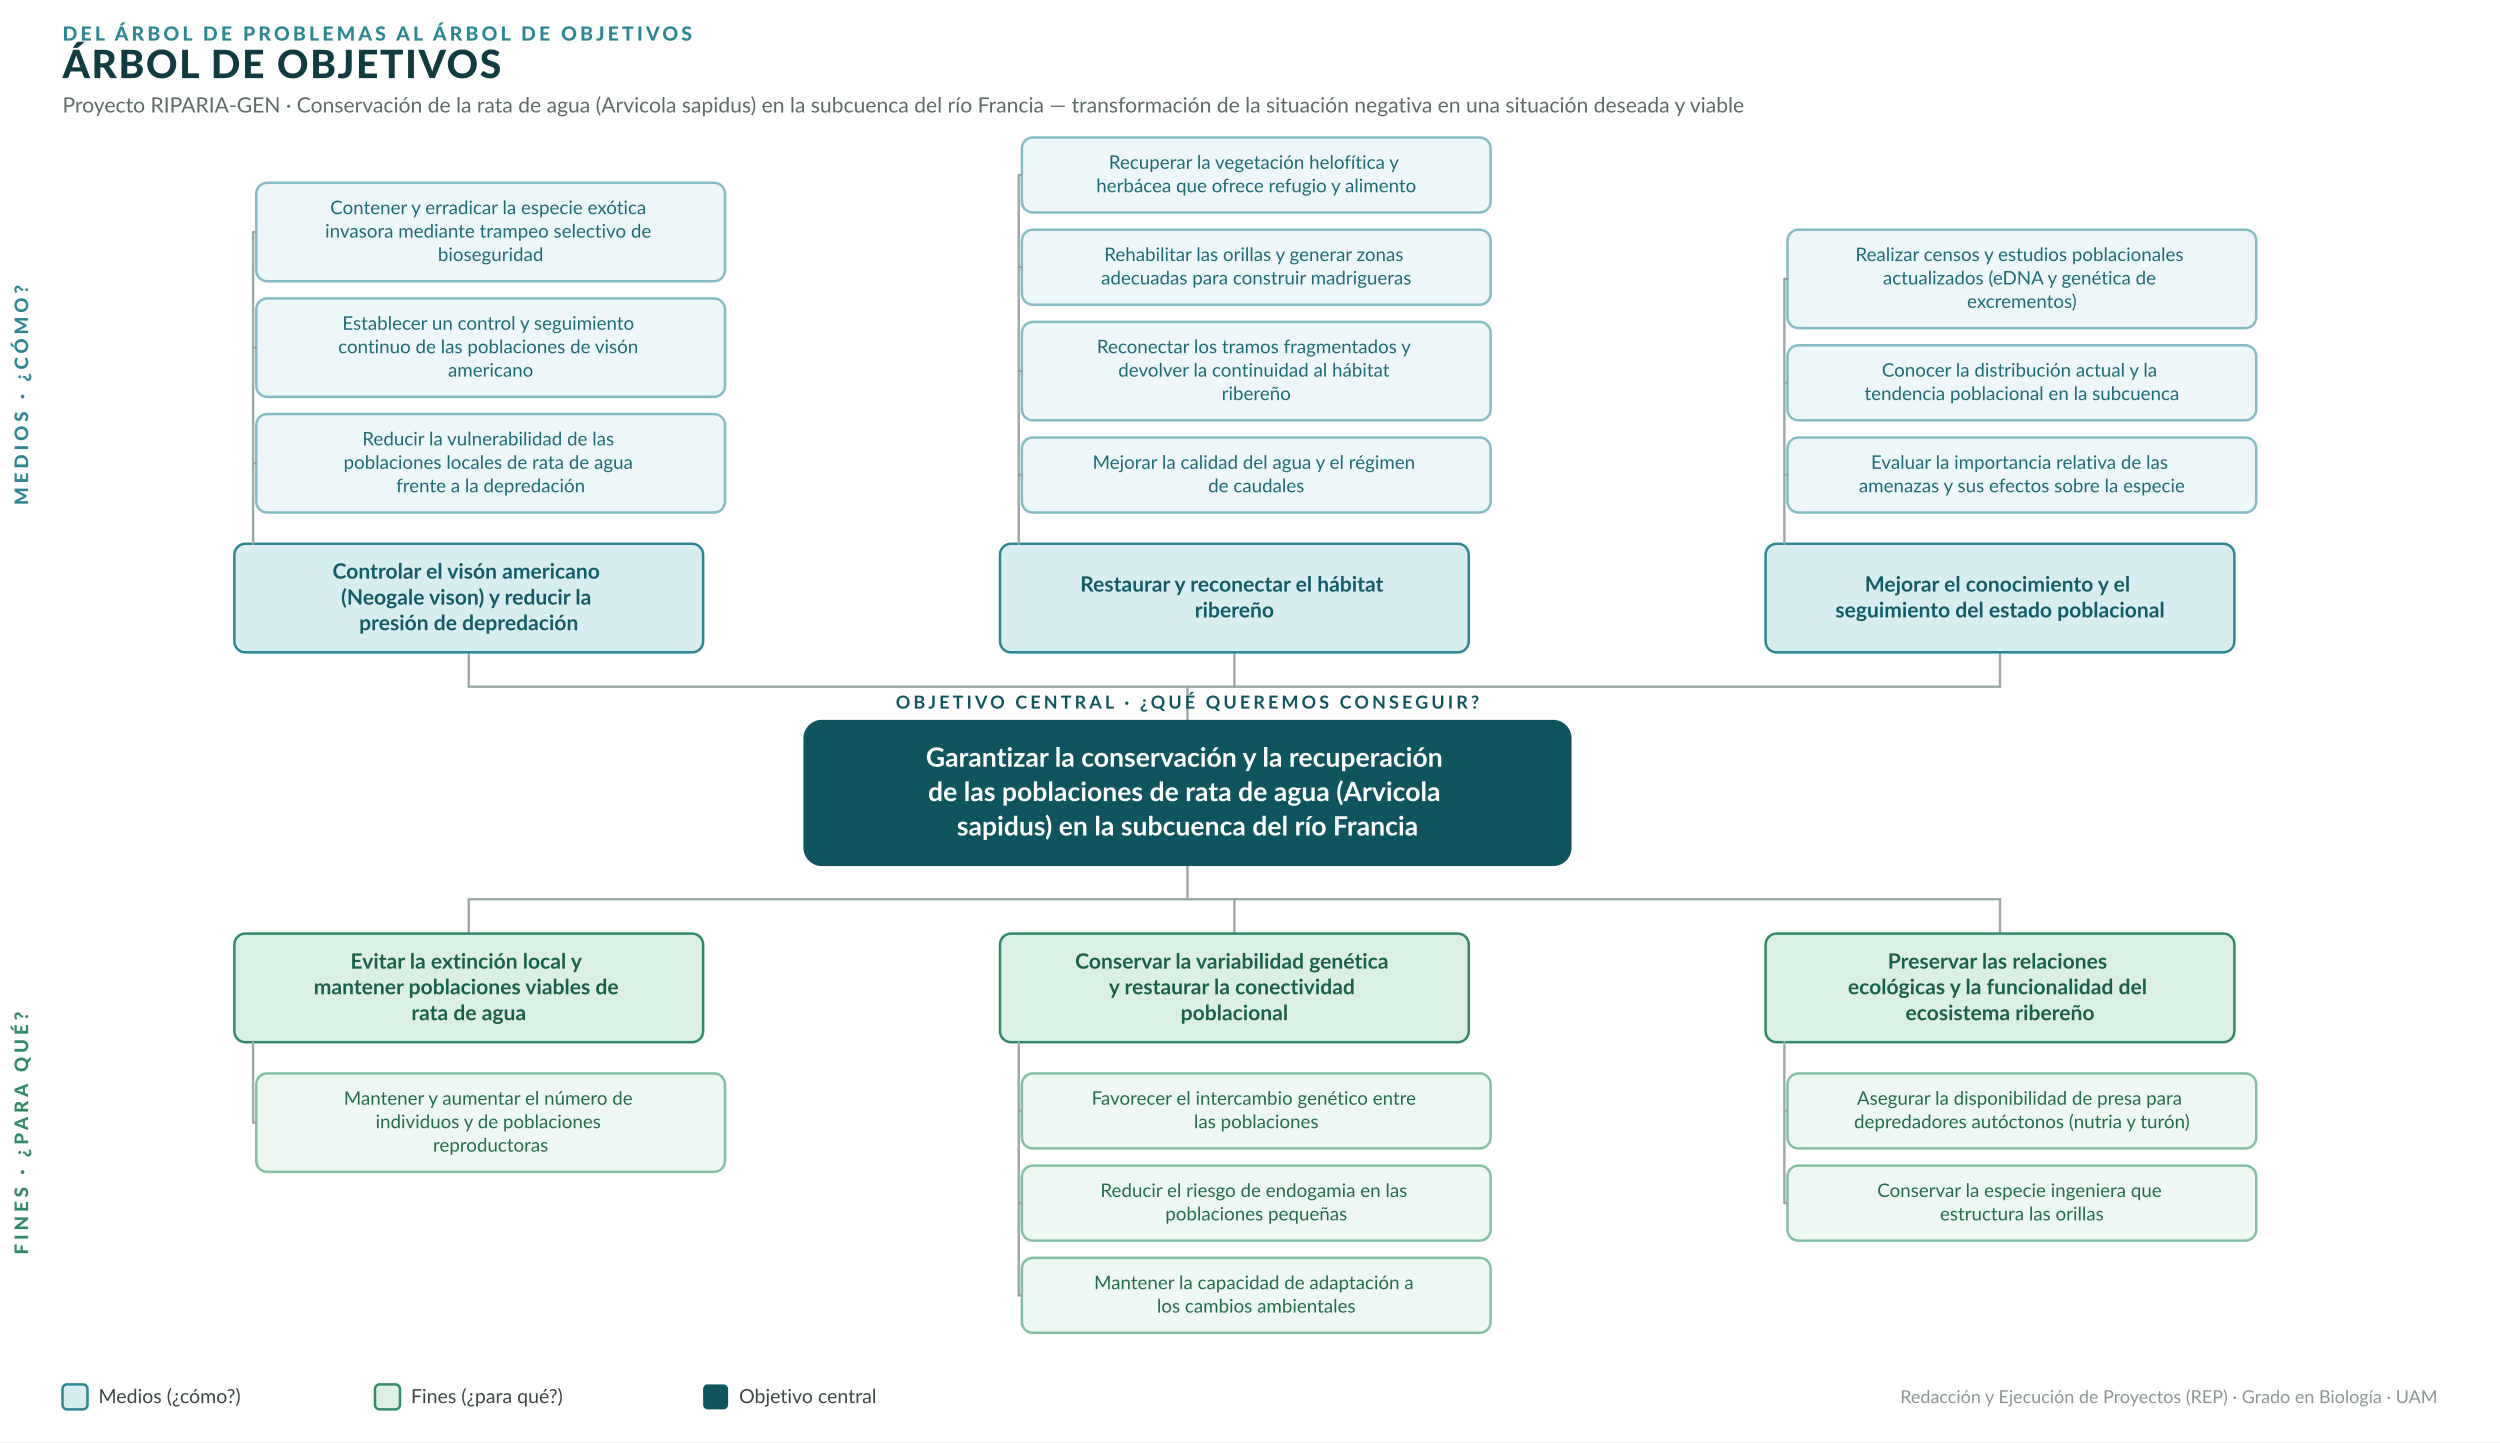
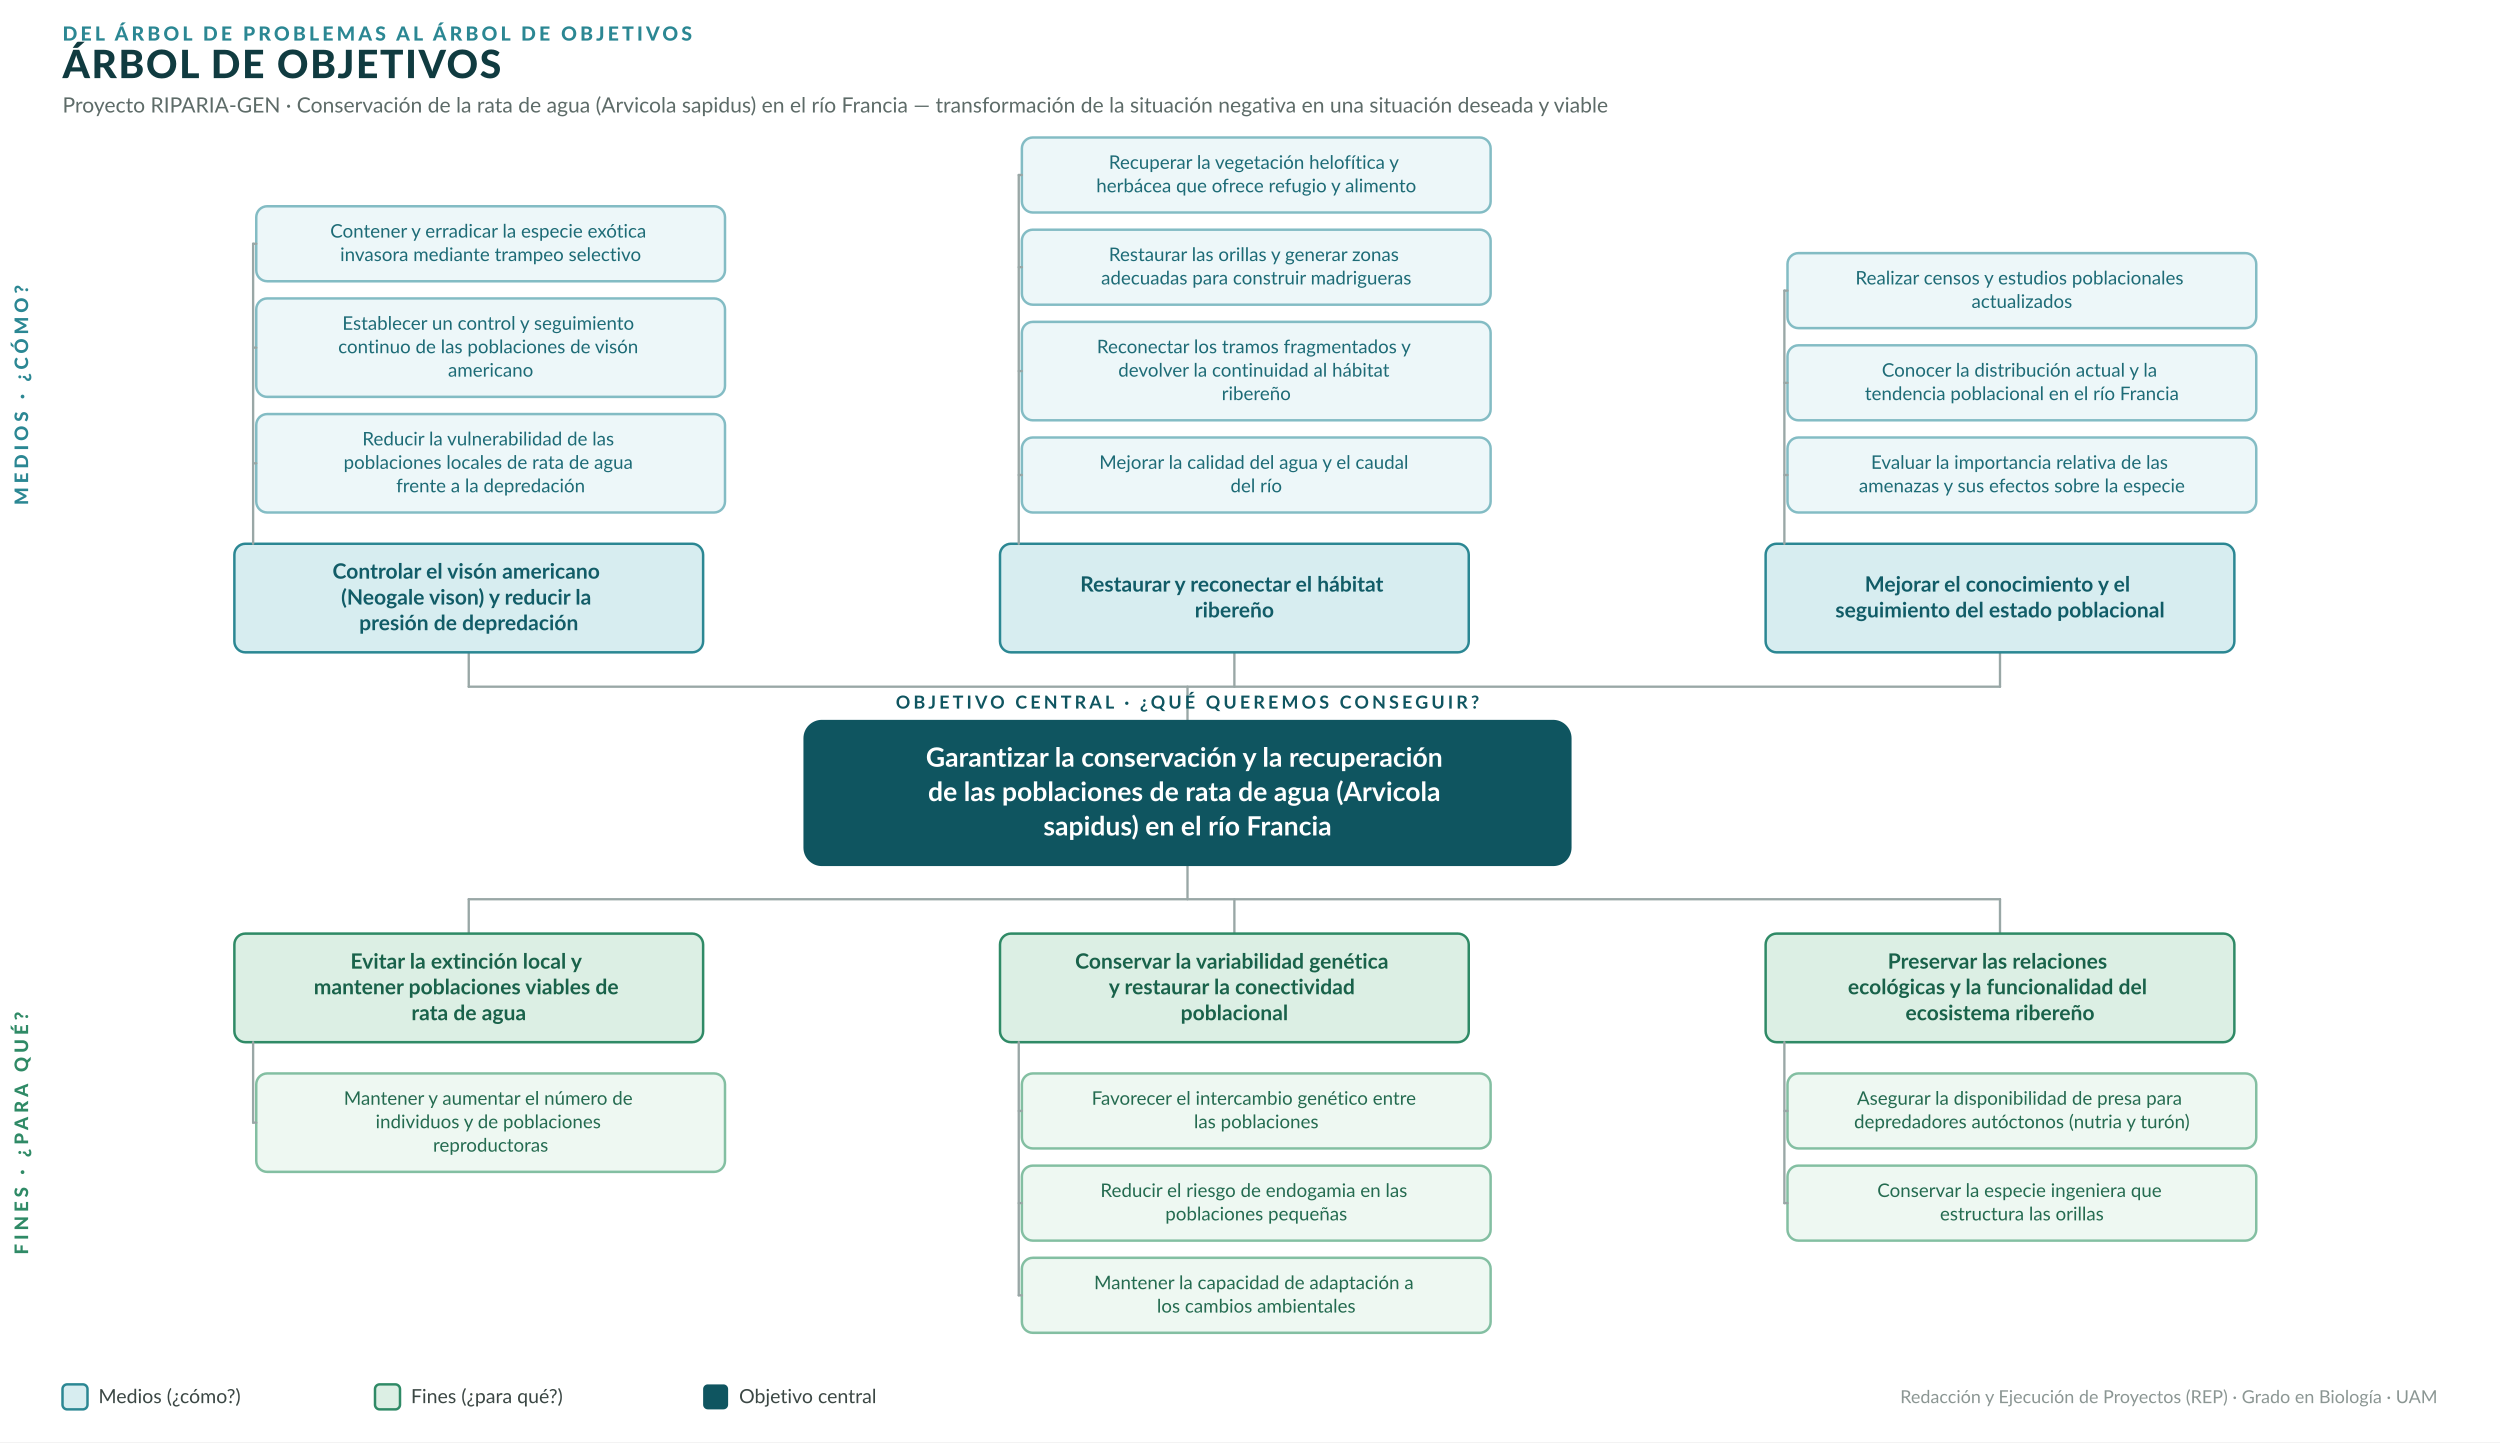
<svg xmlns="http://www.w3.org/2000/svg" viewBox="0 0 1600 923" width="1600" height="923" font-family="Lato, Arial, sans-serif">
  <rect x="0" y="0" width="1600" height="923" fill="#ffffff" />
  <line x1="300.0" y1="417.5" x2="300.0" y2="439.5" stroke="#99a7a6" stroke-width="1.5" stroke-linecap="round" />
  <line x1="790.0" y1="417.5" x2="790.0" y2="439.5" stroke="#99a7a6" stroke-width="1.5" stroke-linecap="round" />
  <line x1="1280.0" y1="417.5" x2="1280.0" y2="439.5" stroke="#99a7a6" stroke-width="1.5" stroke-linecap="round" />
  <line x1="300.0" y1="439.5" x2="1280.0" y2="439.5" stroke="#99a7a6" stroke-width="1.5" stroke-linecap="round" />
  <line x1="760.0" y1="439.5" x2="760.0" y2="461.5" stroke="#99a7a6" stroke-width="1.5" stroke-linecap="round" />
  <line x1="760.0" y1="553.5" x2="760.0" y2="575.5" stroke="#99a7a6" stroke-width="1.5" stroke-linecap="round" />
  <line x1="300.0" y1="575.5" x2="1280.0" y2="575.5" stroke="#99a7a6" stroke-width="1.5" stroke-linecap="round" />
  <line x1="300.0" y1="575.5" x2="300.0" y2="597.5" stroke="#99a7a6" stroke-width="1.5" stroke-linecap="round" />
  <line x1="790.0" y1="575.5" x2="790.0" y2="597.5" stroke="#99a7a6" stroke-width="1.5" stroke-linecap="round" />
  <line x1="1280.0" y1="575.5" x2="1280.0" y2="597.5" stroke="#99a7a6" stroke-width="1.5" stroke-linecap="round" />
  <rect x="150.0" y="348.0" width="300.0" height="69.5" rx="7" ry="7" fill="#d7edf0" stroke="#2b8793" stroke-width="1.6" />
  <text text-anchor="middle" dominant-baseline="middle" font-family="Lato, Arial, sans-serif" font-size="13.5" font-weight="700" fill="#115c67">
    <tspan x="300.0" y="366.2">Controlar el visón americano</tspan>
    <tspan x="300.0" y="382.8">(Neogale vison) y reducir la</tspan>
    <tspan x="300.0" y="399.2">presión de depredación</tspan>
  </text>
-   <line x1="162.0" y1="348.0" x2="162.0" y2="148.5" stroke="#99a7a6" stroke-width="1.5" stroke-linecap="round" />
-   <rect x="164.0" y="117.0" width="300.0" height="63.0" rx="7" ry="7" fill="#edf7f9" stroke="#83bcc4" stroke-width="1.6" />
+   <line x1="162.0" y1="348.0" x2="162.0" y2="156.0" stroke="#99a7a6" stroke-width="1.5" stroke-linecap="round" />
+   <rect x="164.0" y="132.0" width="300.0" height="48.0" rx="7" ry="7" fill="#edf7f9" stroke="#83bcc4" stroke-width="1.6" />
  <text text-anchor="middle" dominant-baseline="middle" font-family="Lato, Arial, sans-serif" font-size="12" font-weight="400" fill="#1d6b76">
-     <tspan x="314.0" y="133.5">Contener y erradicar la especie exótica</tspan>
-     <tspan x="314.0" y="148.5">invasora mediante trampeo selectivo de</tspan>
-     <tspan x="314.0" y="163.5">bioseguridad</tspan>
+     <tspan x="314.0" y="148.5">Contener y erradicar la especie exótica</tspan>
+     <tspan x="314.0" y="163.5">invasora mediante trampeo selectivo</tspan>
  </text>
-   <line x1="162.0" y1="148.5" x2="164.0" y2="148.5" stroke="#99a7a6" stroke-width="1.5" stroke-linecap="round" />
+   <line x1="162.0" y1="156.0" x2="164.0" y2="156.0" stroke="#99a7a6" stroke-width="1.5" stroke-linecap="round" />
  <rect x="164.0" y="191.0" width="300.0" height="63.0" rx="7" ry="7" fill="#edf7f9" stroke="#83bcc4" stroke-width="1.6" />
  <text text-anchor="middle" dominant-baseline="middle" font-family="Lato, Arial, sans-serif" font-size="12" font-weight="400" fill="#1d6b76">
    <tspan x="314.0" y="207.5">Establecer un control y seguimiento</tspan>
    <tspan x="314.0" y="222.5">continuo de las poblaciones de visón</tspan>
    <tspan x="314.0" y="237.5">americano</tspan>
  </text>
  <line x1="162.0" y1="222.5" x2="164.0" y2="222.5" stroke="#99a7a6" stroke-width="1.5" stroke-linecap="round" />
  <rect x="164.0" y="265.0" width="300.0" height="63.0" rx="7" ry="7" fill="#edf7f9" stroke="#83bcc4" stroke-width="1.6" />
  <text text-anchor="middle" dominant-baseline="middle" font-family="Lato, Arial, sans-serif" font-size="12" font-weight="400" fill="#1d6b76">
    <tspan x="314.0" y="281.5">Reducir la vulnerabilidad de las</tspan>
    <tspan x="314.0" y="296.5">poblaciones locales de rata de agua</tspan>
    <tspan x="314.0" y="311.5">frente a la depredación</tspan>
  </text>
  <line x1="162.0" y1="296.5" x2="164.0" y2="296.5" stroke="#99a7a6" stroke-width="1.5" stroke-linecap="round" />
  <rect x="640.0" y="348.0" width="300.0" height="69.5" rx="7" ry="7" fill="#d7edf0" stroke="#2b8793" stroke-width="1.6" />
  <text text-anchor="middle" dominant-baseline="middle" font-family="Lato, Arial, sans-serif" font-size="13.5" font-weight="700" fill="#115c67">
    <tspan x="790.0" y="374.5">Restaurar y reconectar el hábitat</tspan>
    <tspan x="790.0" y="391.0">ribereño</tspan>
  </text>
  <line x1="652.0" y1="348.0" x2="652.0" y2="112.0" stroke="#99a7a6" stroke-width="1.5" stroke-linecap="round" />
  <rect x="654.0" y="88.0" width="300.0" height="48.0" rx="7" ry="7" fill="#edf7f9" stroke="#83bcc4" stroke-width="1.6" />
  <text text-anchor="middle" dominant-baseline="middle" font-family="Lato, Arial, sans-serif" font-size="12" font-weight="400" fill="#1d6b76">
    <tspan x="804.0" y="104.5">Recuperar la vegetación helofítica y</tspan>
    <tspan x="804.0" y="119.5">herbácea que ofrece refugio y alimento</tspan>
  </text>
  <line x1="652.0" y1="112.0" x2="654.0" y2="112.0" stroke="#99a7a6" stroke-width="1.5" stroke-linecap="round" />
  <rect x="654.0" y="147.0" width="300.0" height="48.0" rx="7" ry="7" fill="#edf7f9" stroke="#83bcc4" stroke-width="1.6" />
  <text text-anchor="middle" dominant-baseline="middle" font-family="Lato, Arial, sans-serif" font-size="12" font-weight="400" fill="#1d6b76">
-     <tspan x="804.0" y="163.5">Rehabilitar las orillas y generar zonas</tspan>
+     <tspan x="804.0" y="163.5">Restaurar las orillas y generar zonas</tspan>
    <tspan x="804.0" y="178.5">adecuadas para construir madrigueras</tspan>
  </text>
  <line x1="652.0" y1="171.0" x2="654.0" y2="171.0" stroke="#99a7a6" stroke-width="1.5" stroke-linecap="round" />
  <rect x="654.0" y="206.0" width="300.0" height="63.0" rx="7" ry="7" fill="#edf7f9" stroke="#83bcc4" stroke-width="1.6" />
  <text text-anchor="middle" dominant-baseline="middle" font-family="Lato, Arial, sans-serif" font-size="12" font-weight="400" fill="#1d6b76">
    <tspan x="804.0" y="222.5">Reconectar los tramos fragmentados y</tspan>
    <tspan x="804.0" y="237.5">devolver la continuidad al hábitat</tspan>
    <tspan x="804.0" y="252.5">ribereño</tspan>
  </text>
  <line x1="652.0" y1="237.5" x2="654.0" y2="237.5" stroke="#99a7a6" stroke-width="1.5" stroke-linecap="round" />
  <rect x="654.0" y="280.0" width="300.0" height="48.0" rx="7" ry="7" fill="#edf7f9" stroke="#83bcc4" stroke-width="1.6" />
  <text text-anchor="middle" dominant-baseline="middle" font-family="Lato, Arial, sans-serif" font-size="12" font-weight="400" fill="#1d6b76">
-     <tspan x="804.0" y="296.5">Mejorar la calidad del agua y el régimen</tspan>
-     <tspan x="804.0" y="311.5">de caudales</tspan>
+     <tspan x="804.0" y="296.5">Mejorar la calidad del agua y el caudal</tspan>
+     <tspan x="804.0" y="311.5">del río</tspan>
  </text>
  <line x1="652.0" y1="304.0" x2="654.0" y2="304.0" stroke="#99a7a6" stroke-width="1.5" stroke-linecap="round" />
  <rect x="1130.0" y="348.0" width="300.0" height="69.5" rx="7" ry="7" fill="#d7edf0" stroke="#2b8793" stroke-width="1.6" />
  <text text-anchor="middle" dominant-baseline="middle" font-family="Lato, Arial, sans-serif" font-size="13.5" font-weight="700" fill="#115c67">
    <tspan x="1280.0" y="374.5">Mejorar el conocimiento y el</tspan>
    <tspan x="1280.0" y="391.0">seguimiento del estado poblacional</tspan>
  </text>
-   <line x1="1142.0" y1="348.0" x2="1142.0" y2="178.5" stroke="#99a7a6" stroke-width="1.5" stroke-linecap="round" />
-   <rect x="1144.0" y="147.0" width="300.0" height="63.0" rx="7" ry="7" fill="#edf7f9" stroke="#83bcc4" stroke-width="1.6" />
+   <line x1="1142.0" y1="348.0" x2="1142.0" y2="186.0" stroke="#99a7a6" stroke-width="1.5" stroke-linecap="round" />
+   <rect x="1144.0" y="162.0" width="300.0" height="48.0" rx="7" ry="7" fill="#edf7f9" stroke="#83bcc4" stroke-width="1.6" />
  <text text-anchor="middle" dominant-baseline="middle" font-family="Lato, Arial, sans-serif" font-size="12" font-weight="400" fill="#1d6b76">
-     <tspan x="1294.0" y="163.5">Realizar censos y estudios poblacionales</tspan>
-     <tspan x="1294.0" y="178.5">actualizados (eDNA y genética de</tspan>
-     <tspan x="1294.0" y="193.5">excrementos)</tspan>
+     <tspan x="1294.0" y="178.5">Realizar censos y estudios poblacionales</tspan>
+     <tspan x="1294.0" y="193.5">actualizados</tspan>
  </text>
-   <line x1="1142.0" y1="178.5" x2="1144.0" y2="178.5" stroke="#99a7a6" stroke-width="1.5" stroke-linecap="round" />
+   <line x1="1142.0" y1="186.0" x2="1144.0" y2="186.0" stroke="#99a7a6" stroke-width="1.5" stroke-linecap="round" />
  <rect x="1144.0" y="221.0" width="300.0" height="48.0" rx="7" ry="7" fill="#edf7f9" stroke="#83bcc4" stroke-width="1.6" />
  <text text-anchor="middle" dominant-baseline="middle" font-family="Lato, Arial, sans-serif" font-size="12" font-weight="400" fill="#1d6b76">
    <tspan x="1294.0" y="237.5">Conocer la distribución actual y la</tspan>
-     <tspan x="1294.0" y="252.5">tendencia poblacional en la subcuenca</tspan>
+     <tspan x="1294.0" y="252.5">tendencia poblacional en el río Francia</tspan>
  </text>
  <line x1="1142.0" y1="245.0" x2="1144.0" y2="245.0" stroke="#99a7a6" stroke-width="1.5" stroke-linecap="round" />
  <rect x="1144.0" y="280.0" width="300.0" height="48.0" rx="7" ry="7" fill="#edf7f9" stroke="#83bcc4" stroke-width="1.6" />
  <text text-anchor="middle" dominant-baseline="middle" font-family="Lato, Arial, sans-serif" font-size="12" font-weight="400" fill="#1d6b76">
    <tspan x="1294.0" y="296.5">Evaluar la importancia relativa de las</tspan>
    <tspan x="1294.0" y="311.5">amenazas y sus efectos sobre la especie</tspan>
  </text>
  <line x1="1142.0" y1="304.0" x2="1144.0" y2="304.0" stroke="#99a7a6" stroke-width="1.5" stroke-linecap="round" />
  <rect x="515.0" y="461.5" width="490.0" height="92.0" rx="11" ry="11" fill="#0f5560" stroke="#0f5560" stroke-width="1.6" />
  <text text-anchor="middle" dominant-baseline="middle" font-family="Lato, Arial, sans-serif" font-size="17" font-weight="700" fill="#fff">
    <tspan x="760.0" y="485.5">Garantizar la conservación y la recuperación</tspan>
    <tspan x="760.0" y="507.5">de las poblaciones de rata de agua (Arvicola</tspan>
-     <tspan x="760.0" y="529.5">sapidus) en la subcuenca del río Francia</tspan>
+     <tspan x="760.0" y="529.5">sapidus) en el río Francia</tspan>
  </text>
  <text x="760" y="453.5" text-anchor="middle" font-family="Lato, Arial, sans-serif" font-size="11.5" font-weight="700" letter-spacing="2" fill="#0f5560">OBJETIVO  CENTRAL · ¿QUÉ QUEREMOS CONSEGUIR?</text>
  <rect x="150.0" y="597.5" width="300.0" height="69.5" rx="7" ry="7" fill="#dcefe4" stroke="#2f8a66" stroke-width="1.6" />
  <text text-anchor="middle" dominant-baseline="middle" font-family="Lato, Arial, sans-serif" font-size="13.5" font-weight="700" fill="#19624a">
    <tspan x="300.0" y="615.8">Evitar la extinción local y</tspan>
    <tspan x="300.0" y="632.2">mantener poblaciones viables de</tspan>
    <tspan x="300.0" y="648.8">rata de agua</tspan>
  </text>
  <line x1="162.0" y1="667.0" x2="162.0" y2="718.5" stroke="#99a7a6" stroke-width="1.5" stroke-linecap="round" />
  <rect x="164.0" y="687.0" width="300.0" height="63.0" rx="7" ry="7" fill="#eef8f2" stroke="#83bfa2" stroke-width="1.6" />
  <text text-anchor="middle" dominant-baseline="middle" font-family="Lato, Arial, sans-serif" font-size="12" font-weight="400" fill="#246b50">
    <tspan x="314.0" y="703.5">Mantener y aumentar el número de</tspan>
    <tspan x="314.0" y="718.5">individuos y de poblaciones</tspan>
    <tspan x="314.0" y="733.5">reproductoras</tspan>
  </text>
  <line x1="162.0" y1="718.5" x2="164.0" y2="718.5" stroke="#99a7a6" stroke-width="1.5" stroke-linecap="round" />
  <rect x="640.0" y="597.5" width="300.0" height="69.5" rx="7" ry="7" fill="#dcefe4" stroke="#2f8a66" stroke-width="1.6" />
  <text text-anchor="middle" dominant-baseline="middle" font-family="Lato, Arial, sans-serif" font-size="13.5" font-weight="700" fill="#19624a">
    <tspan x="790.0" y="615.8">Conservar la variabilidad genética</tspan>
    <tspan x="790.0" y="632.2">y restaurar la conectividad</tspan>
    <tspan x="790.0" y="648.8">poblacional</tspan>
  </text>
  <line x1="652.0" y1="667.0" x2="652.0" y2="829.0" stroke="#99a7a6" stroke-width="1.5" stroke-linecap="round" />
  <rect x="654.0" y="687.0" width="300.0" height="48.0" rx="7" ry="7" fill="#eef8f2" stroke="#83bfa2" stroke-width="1.6" />
  <text text-anchor="middle" dominant-baseline="middle" font-family="Lato, Arial, sans-serif" font-size="12" font-weight="400" fill="#246b50">
    <tspan x="804.0" y="703.5">Favorecer el intercambio genético entre</tspan>
    <tspan x="804.0" y="718.5">las poblaciones</tspan>
  </text>
  <line x1="652.0" y1="711.0" x2="654.0" y2="711.0" stroke="#99a7a6" stroke-width="1.5" stroke-linecap="round" />
  <rect x="654.0" y="746.0" width="300.0" height="48.0" rx="7" ry="7" fill="#eef8f2" stroke="#83bfa2" stroke-width="1.6" />
  <text text-anchor="middle" dominant-baseline="middle" font-family="Lato, Arial, sans-serif" font-size="12" font-weight="400" fill="#246b50">
    <tspan x="804.0" y="762.5">Reducir el riesgo de endogamia en las</tspan>
    <tspan x="804.0" y="777.5">poblaciones pequeñas</tspan>
  </text>
  <line x1="652.0" y1="770.0" x2="654.0" y2="770.0" stroke="#99a7a6" stroke-width="1.5" stroke-linecap="round" />
  <rect x="654.0" y="805.0" width="300.0" height="48.0" rx="7" ry="7" fill="#eef8f2" stroke="#83bfa2" stroke-width="1.6" />
  <text text-anchor="middle" dominant-baseline="middle" font-family="Lato, Arial, sans-serif" font-size="12" font-weight="400" fill="#246b50">
    <tspan x="804.0" y="821.5">Mantener la capacidad de adaptación a</tspan>
    <tspan x="804.0" y="836.5">los cambios ambientales</tspan>
  </text>
  <line x1="652.0" y1="829.0" x2="654.0" y2="829.0" stroke="#99a7a6" stroke-width="1.5" stroke-linecap="round" />
  <rect x="1130.0" y="597.5" width="300.0" height="69.5" rx="7" ry="7" fill="#dcefe4" stroke="#2f8a66" stroke-width="1.6" />
  <text text-anchor="middle" dominant-baseline="middle" font-family="Lato, Arial, sans-serif" font-size="13.5" font-weight="700" fill="#19624a">
    <tspan x="1280.0" y="615.8">Preservar las relaciones</tspan>
    <tspan x="1280.0" y="632.2">ecológicas y la funcionalidad del</tspan>
    <tspan x="1280.0" y="648.8">ecosistema ribereño</tspan>
  </text>
  <line x1="1142.0" y1="667.0" x2="1142.0" y2="770.0" stroke="#99a7a6" stroke-width="1.5" stroke-linecap="round" />
  <rect x="1144.0" y="687.0" width="300.0" height="48.0" rx="7" ry="7" fill="#eef8f2" stroke="#83bfa2" stroke-width="1.6" />
  <text text-anchor="middle" dominant-baseline="middle" font-family="Lato, Arial, sans-serif" font-size="12" font-weight="400" fill="#246b50">
    <tspan x="1294.0" y="703.5">Asegurar la disponibilidad de presa para</tspan>
    <tspan x="1294.0" y="718.5">depredadores autóctonos (nutria y turón)</tspan>
  </text>
  <line x1="1142.0" y1="711.0" x2="1144.0" y2="711.0" stroke="#99a7a6" stroke-width="1.5" stroke-linecap="round" />
  <rect x="1144.0" y="746.0" width="300.0" height="48.0" rx="7" ry="7" fill="#eef8f2" stroke="#83bfa2" stroke-width="1.6" />
  <text text-anchor="middle" dominant-baseline="middle" font-family="Lato, Arial, sans-serif" font-size="12" font-weight="400" fill="#246b50">
    <tspan x="1294.0" y="762.5">Conservar la especie ingeniera que</tspan>
    <tspan x="1294.0" y="777.5">estructura las orillas</tspan>
  </text>
  <line x1="1142.0" y1="770.0" x2="1144.0" y2="770.0" stroke="#99a7a6" stroke-width="1.5" stroke-linecap="round" />
  <text x="40" y="26" font-family="Lato, Arial, sans-serif" font-size="12.5" font-weight="800" letter-spacing="2" fill="#2b8793">DEL ÁRBOL DE PROBLEMAS AL ÁRBOL DE OBJETIVOS</text>
  <text x="40" y="50" font-family="Lato, Arial, sans-serif" font-size="25" font-weight="800" letter-spacing="1" fill="#103b40">ÁRBOL DE OBJETIVOS</text>
-   <text x="40" y="72" font-family="Lato, Arial, sans-serif" font-size="13.5" fill="#5d6b68">Proyecto RIPARIA-GEN · Conservación de la rata de agua (Arvicola sapidus) en la subcuenca del río Francia — transformación de la situación negativa en una situación deseada y viable</text>
+   <text x="40" y="72" font-family="Lato, Arial, sans-serif" font-size="13.5" fill="#5d6b68">Proyecto RIPARIA-GEN · Conservación de la rata de agua (Arvicola sapidus) en el río Francia — transformación de la situación negativa en una situación deseada y viable</text>
  <text x="18" y="252.8" transform="rotate(-90 18 252.8)" text-anchor="middle" font-family="Lato, Arial, sans-serif" font-size="12" font-weight="800" letter-spacing="2.5" fill="#2b8793">MEDIOS · ¿CÓMO?</text>
  <text x="18" y="725.2" transform="rotate(-90 18 725.2)" text-anchor="middle" font-family="Lato, Arial, sans-serif" font-size="12" font-weight="800" letter-spacing="2.5" fill="#2f8a66">FINES · ¿PARA QUÉ?</text>
  <rect x="40" y="886.0" width="16" height="16" rx="3" fill="#d7edf0" stroke="#2b8793" stroke-width="1.6" />
  <text x="63" y="898.0" font-family="Lato, Arial, sans-serif" font-size="12.5" fill="#3b4744">Medios (¿cómo?)</text>
  <rect x="240" y="886.0" width="16" height="16" rx="3" fill="#dcefe4" stroke="#2f8a66" stroke-width="1.6" />
  <text x="263" y="898.0" font-family="Lato, Arial, sans-serif" font-size="12.5" fill="#3b4744">Fines (¿para qué?)</text>
  <rect x="450" y="886.0" width="16" height="16" rx="3" fill="#0f5560" />
  <text x="473" y="898.0" font-family="Lato, Arial, sans-serif" font-size="12.5" fill="#3b4744">Objetivo central</text>
  <text x="1560" y="898.0" text-anchor="end" font-family="Lato, Arial, sans-serif" font-size="11.5" fill="#8b9693">Redacción y Ejecución de Proyectos (REP) · Grado en Biología · UAM</text>
</svg>
